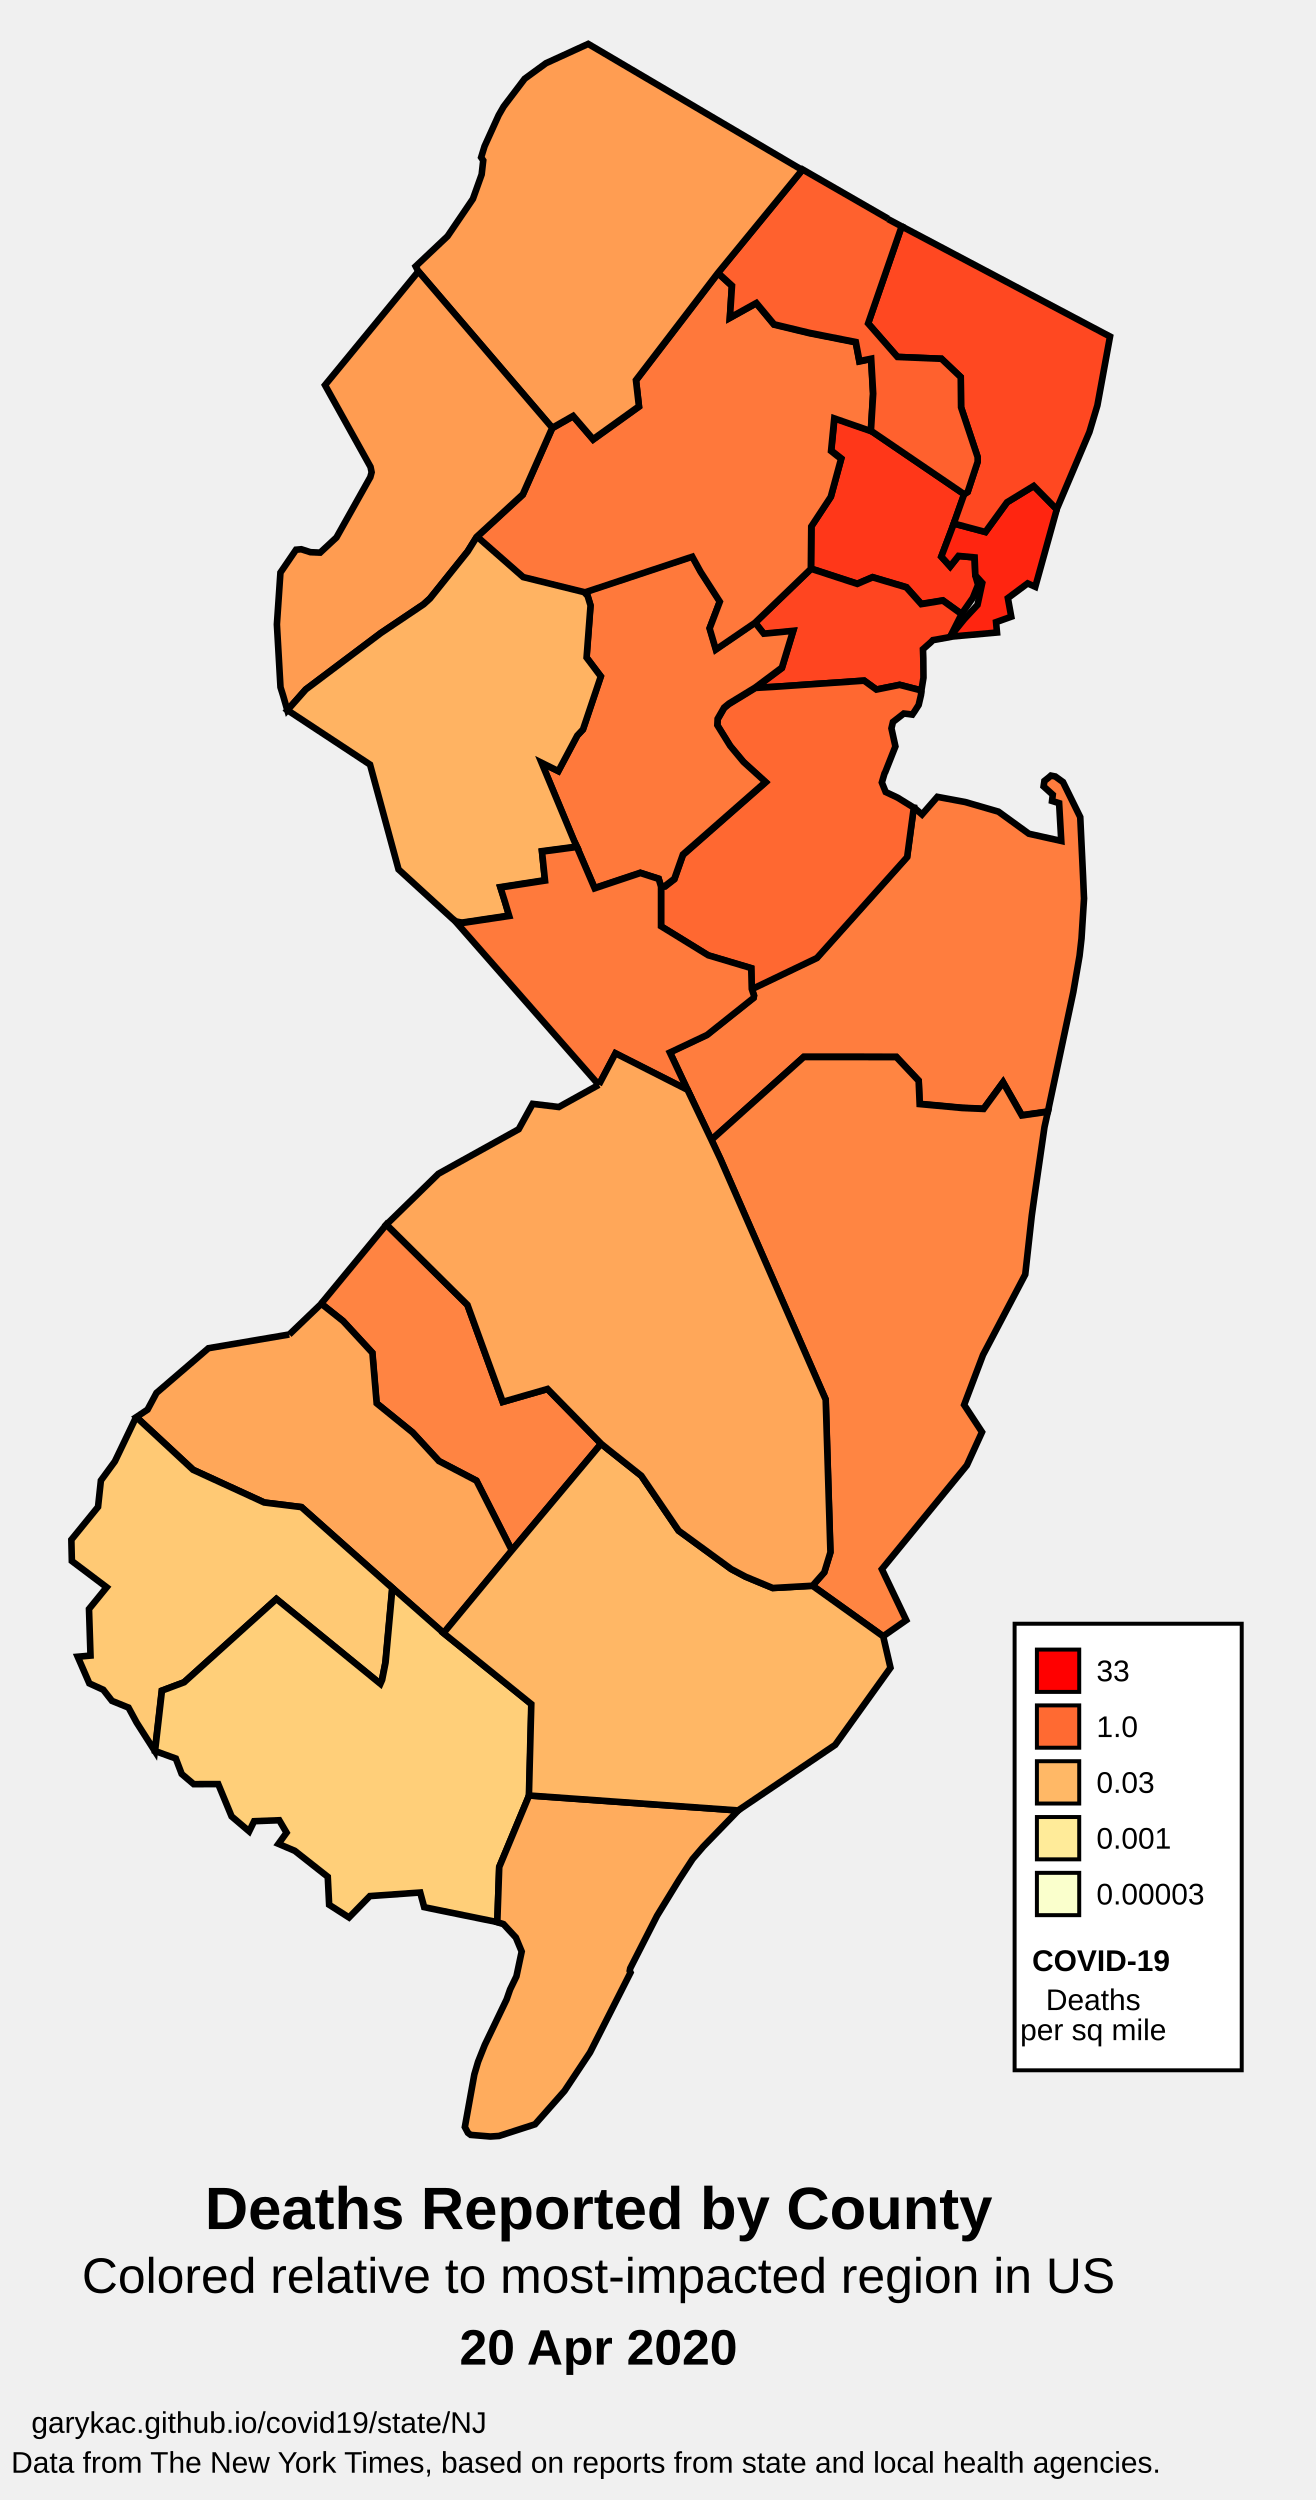
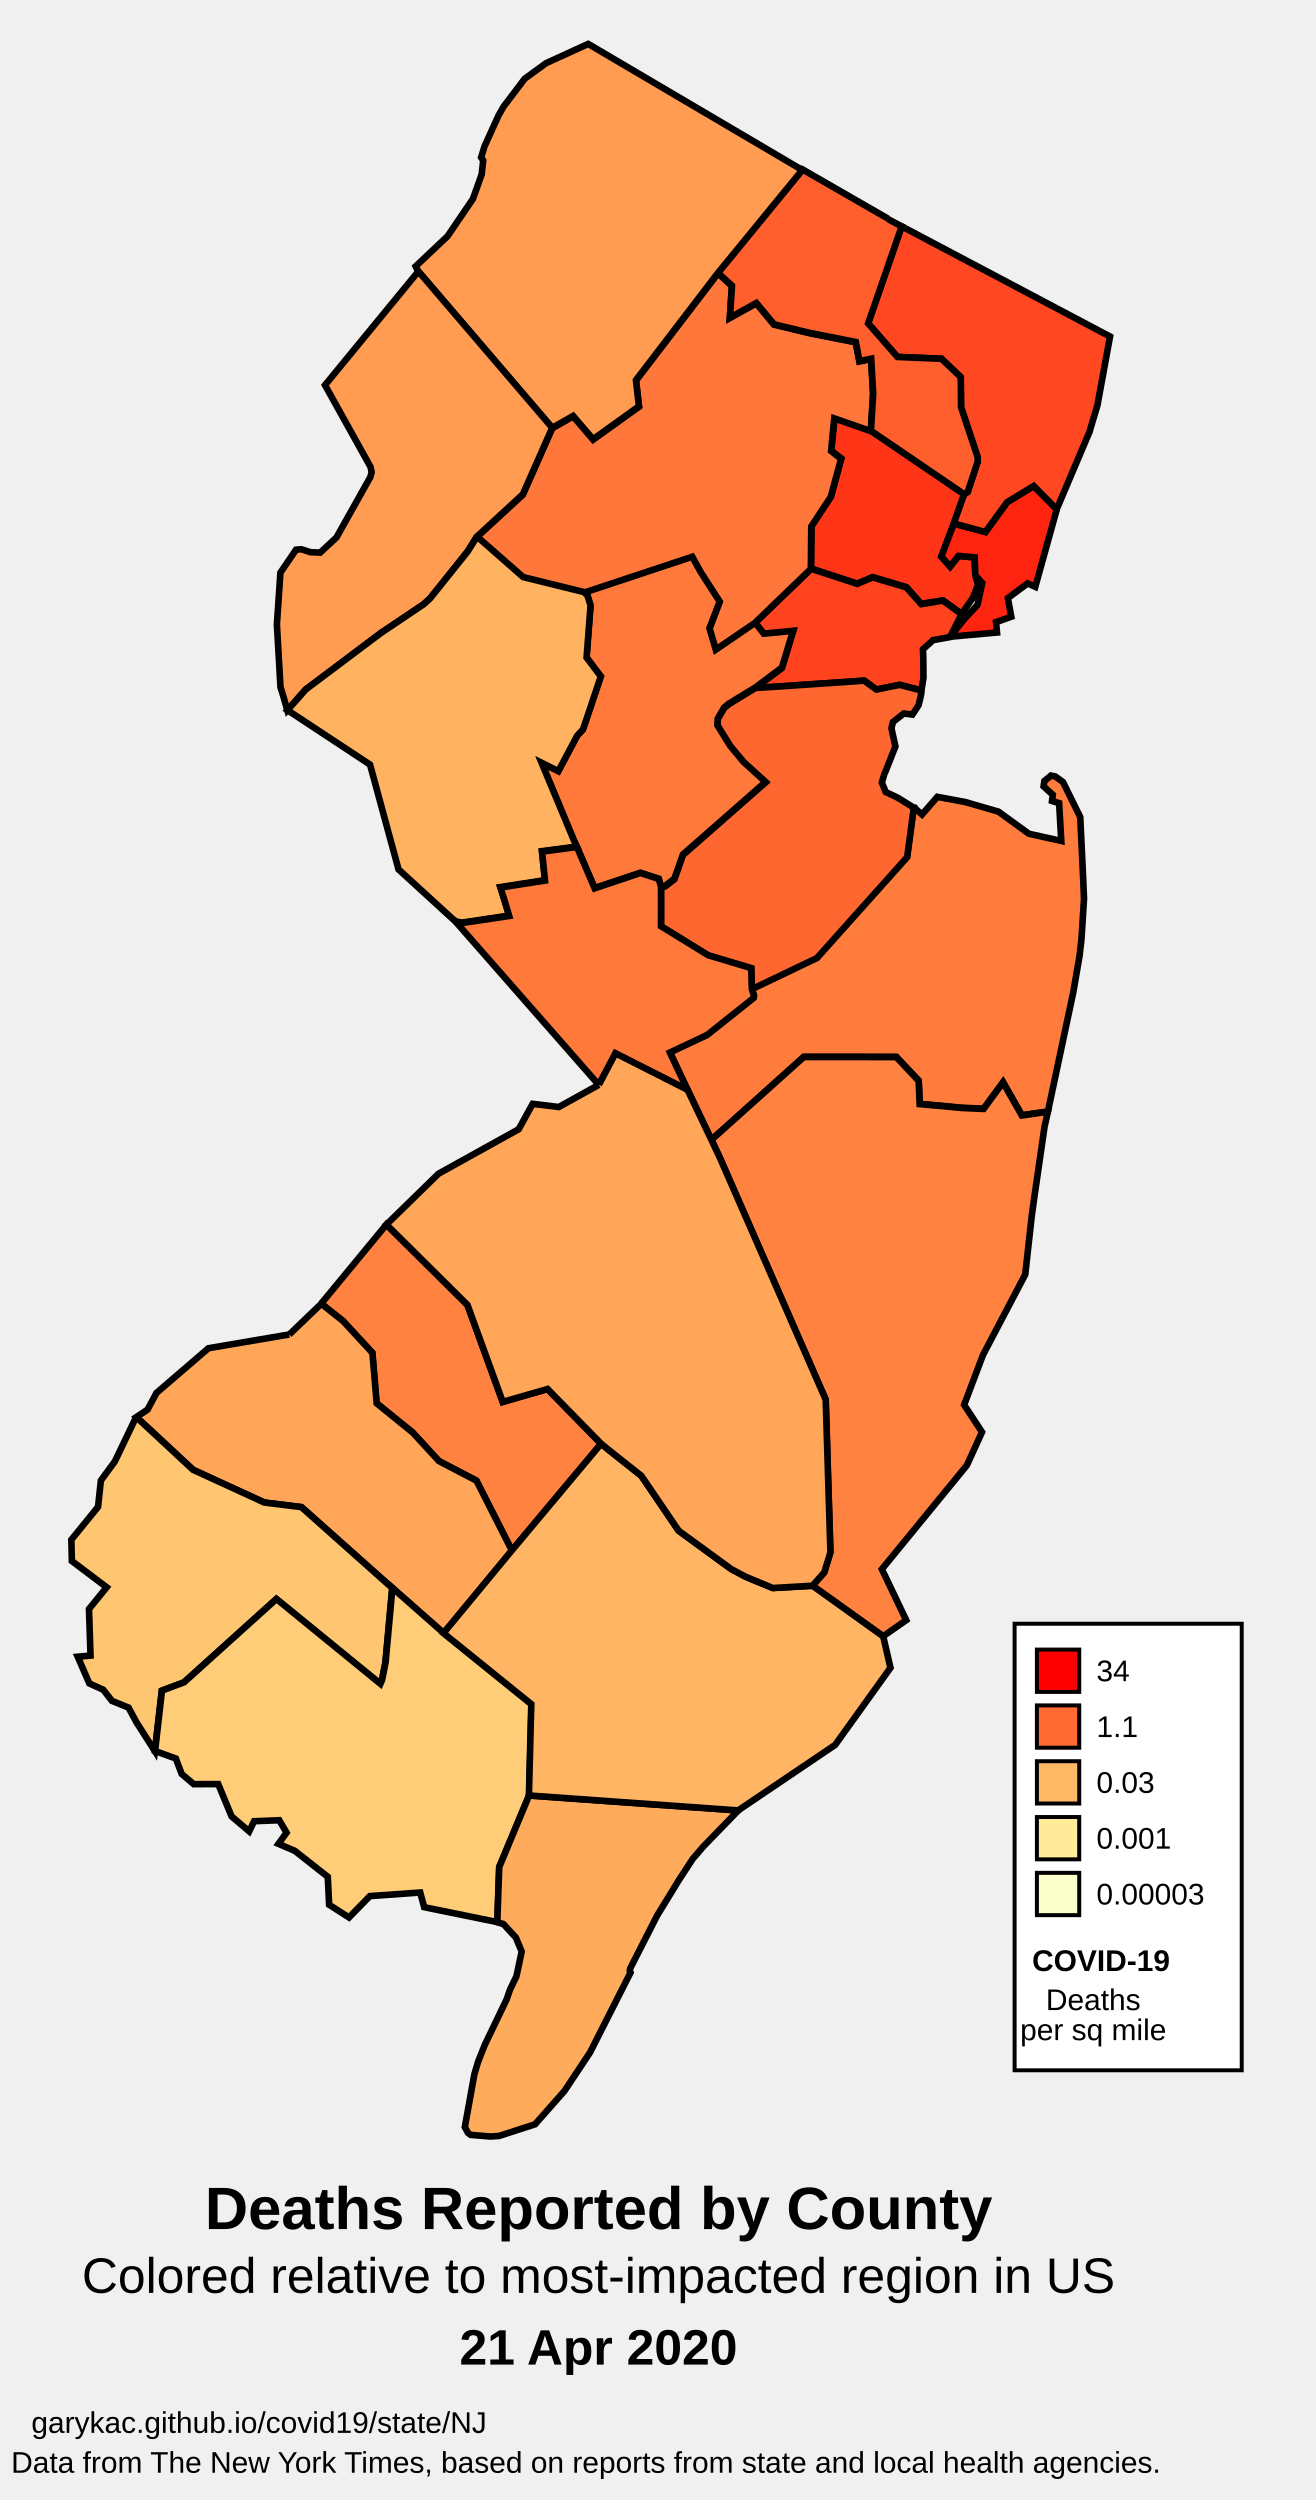
<svg xmlns="http://www.w3.org/2000/svg" width="330" height="627.07" version="1.0" id="svg2">
  <defs id="defs9439" />
  <style id="style6">
  #counties {fill:#d0d0d0;stroke:#000;stroke-width:.178;} 
  #borders {fill:none;stroke:#221e1f;stroke-width:.891;} 
  #separator {fill:none;stroke:#a9a9a9;stroke-width:2.318;}
  #legend-1 {fill:#ff0000;}
  #legend-2 {fill:#ff6a32;}
  #legend-3 {fill:#ffb866;}
  #legend-4 {fill:#ffeb99;}
  #legend-5 {fill:#faffcc;}
  #c34041 {fill:#ff9c51;}
-   #c34039 {fill:#ff4520;}
-   #c34019 {fill:#ffb362;}
-   #c34011 {fill:#ffcf79;}
-   #c34013 {fill:#ff3719;}
-   #c34015 {fill:#ffa759;}
-   #c34017 {fill:#ff2510;}
-   #c34009 {fill:#ffac5d;}
-   #c34003 {fill:#ff4821;}
-   #c34001 {fill:#ffb765;}
-   #c34007 {fill:#ff8442;}
-   #c34005 {fill:#ffa759;}
-   #c34021 {fill:#ff7a3c;}
-   #c34025 {fill:#ff7d3e;}
-   #c34037 {fill:#ff9d52;}
+   #c34039 {fill:#ff431e;}
+   #c34019 {fill:#ffb361;}
+   #c34011 {fill:#ffcc77;}
+   #c34013 {fill:#ff3517;}
+   #c34015 {fill:#ffa658;}
+   #c34017 {fill:#ff2410;}
+   #c34009 {fill:#ffab5c;}
+   #c34003 {fill:#ff4721;}
+   #c34001 {fill:#ffb563;}
+   #c34007 {fill:#ff8241;}
+   #c34005 {fill:#ffa658;}
+   #c34021 {fill:#ff793b;}
+   #c34025 {fill:#ff7c3d;}
+   #c34037 {fill:#ff9c51;}
  #c34035 {fill:#ff793b;}
-   #c34033 {fill:#ffc974;}
-   #c34031 {fill:#ff612e;}
-   #c34023 {fill:#ff6831;}
-   #c34027 {fill:#ff783b;}
-   #c34029 {fill:#ff8542;}
+   #c34033 {fill:#ffc671;}
+   #c34031 {fill:#ff5f2d;}
+   #c34023 {fill:#ff6731;}
+   #c34027 {fill:#ff773a;}
+   #c34029 {fill:#ff8241;}
 </style>
  <g id="layer1" style="display:inline" transform="translate(0,1.0703125e-5)">
    <g id="g10509" transform="translate(-622.3246,8.460373)">
      <rect y="398.82" x="876.817" height="112.008" width="56.966" id="rect10421" style="fill:#ffffff;fill-opacity:1;stroke:#000000;stroke-width:1;stroke-linecap:round;stroke-linejoin:miter;stroke-miterlimit:4;stroke-dasharray:none;stroke-dashoffset:0;stroke-opacity:1" />
      <rect y="405.301" x="882.409" height="10.615" width="10.615" id="legend-1" style="stroke:#000000;stroke-width:1" />
      <rect style="stroke:#000000;stroke-width:1" id="legend-2" width="10.615" height="10.615" x="882.409" y="419.301" />
      <rect y="433.301" x="882.409" height="10.615" width="10.615" id="legend-3" style="stroke:#000000;stroke-width:1" />
      <rect style="stroke:#000000;stroke-width:1" id="legend-4" width="10.615" height="10.615" x="882.409" y="447.301" />
      <rect y="461.301" x="882.409" height="10.615" width="10.615" id="legend-5" style="stroke:#000000;stroke-width:1" />
      <text id="text10456" y="413.239" x="897.338" style="font-style:normal;font-weight:normal;font-size:7.5px;line-height:125%;font-family:sans-serif;letter-spacing:0px;word-spacing:0px;fill:#000000;fill-opacity:1;stroke:none;stroke-width:1px;stroke-linecap:butt;stroke-linejoin:miter;stroke-opacity:1" xml:space="preserve">
-         <tspan style="font-style:normal;font-variant:normal;font-weight:normal;font-stretch:normal;font-family:Arial;-inkscape-font-specification:Arial" y="413.239" x="897.338" id="tspan10458">33</tspan>
+         <tspan style="font-style:normal;font-variant:normal;font-weight:normal;font-stretch:normal;font-family:Arial;-inkscape-font-specification:Arial" y="413.239" x="897.338" id="tspan10458">34</tspan>
      </text>
      <text xml:space="preserve" style="font-style:normal;font-weight:normal;font-size:7.5px;line-height:125%;font-family:sans-serif;letter-spacing:0px;word-spacing:0px;fill:#000000;fill-opacity:1;stroke:none;stroke-width:1px;stroke-linecap:butt;stroke-linejoin:miter;stroke-opacity:1" x="897.338" y="427.239" id="text10460">
-         <tspan id="tspan10462" x="897.338" y="427.239" style="font-style:normal;font-variant:normal;font-weight:normal;font-stretch:normal;font-family:Arial;-inkscape-font-specification:Arial">1.0</tspan>
+         <tspan id="tspan10462" x="897.338" y="427.239" style="font-style:normal;font-variant:normal;font-weight:normal;font-stretch:normal;font-family:Arial;-inkscape-font-specification:Arial">1.1</tspan>
      </text>
      <text id="text10464" y="441.239" x="897.338" style="font-style:normal;font-weight:normal;font-size:7.5px;line-height:125%;font-family:sans-serif;letter-spacing:0px;word-spacing:0px;fill:#000000;fill-opacity:1;stroke:none;stroke-width:1px;stroke-linecap:butt;stroke-linejoin:miter;stroke-opacity:1" xml:space="preserve">
        <tspan style="font-style:normal;font-variant:normal;font-weight:normal;font-stretch:normal;font-family:Arial;-inkscape-font-specification:Arial" y="441.239" x="897.338" id="tspan10466">0.03</tspan>
      </text>
      <text xml:space="preserve" style="font-style:normal;font-weight:normal;font-size:7.5px;line-height:125%;font-family:sans-serif;letter-spacing:0px;word-spacing:0px;fill:#000000;fill-opacity:1;stroke:none;stroke-width:1px;stroke-linecap:butt;stroke-linejoin:miter;stroke-opacity:1" x="897.338" y="455.239" id="text10468">
        <tspan id="tspan10470" x="897.338" y="455.239" style="font-style:normal;font-variant:normal;font-weight:normal;font-stretch:normal;font-family:Arial;-inkscape-font-specification:Arial">0.001</tspan>
      </text>
      <text id="text10472" y="469.239" x="897.338" style="font-style:normal;font-weight:normal;font-size:7.5px;line-height:125%;font-family:sans-serif;letter-spacing:0px;word-spacing:0px;fill:#000000;fill-opacity:1;stroke:none;stroke-width:1px;stroke-linecap:butt;stroke-linejoin:miter;stroke-opacity:1" xml:space="preserve">
        <tspan style="font-style:normal;font-variant:normal;font-weight:normal;font-stretch:normal;font-family:Arial;-inkscape-font-specification:Arial" y="469.239" x="897.338" id="tspan10474">0.00003</tspan>
      </text>
      <g transform="translate(0,-2.192453)" id="g10492">
        <text xml:space="preserve" style="font-style:normal;font-weight:normal;font-size:7.5px;line-height:125%;font-family:sans-serif;text-align:center;letter-spacing:0px;word-spacing:0px;text-anchor:middle;fill:#000000;fill-opacity:1;stroke:none;stroke-width:1px;stroke-linecap:butt;stroke-linejoin:miter;stroke-opacity:1" x="905.319" y="497.919" id="text10480">
          <tspan id="tspan10482" x="905.319" y="497.919" style="font-style:normal;font-variant:normal;font-weight:normal;font-stretch:normal;font-family:Arial;-inkscape-font-specification:Arial;text-align:center;text-anchor:middle">Deaths</tspan>
        </text>
        <text id="text10484" y="505.458" x="905.319" style="font-style:normal;font-weight:normal;font-size:7.5px;line-height:125%;font-family:sans-serif;text-align:center;letter-spacing:0px;word-spacing:0px;text-anchor:middle;fill:#000000;fill-opacity:1;stroke:none;stroke-width:1px;stroke-linecap:butt;stroke-linejoin:miter;stroke-opacity:1" xml:space="preserve">
          <tspan style="font-style:normal;font-variant:normal;font-weight:normal;font-stretch:normal;font-family:Arial;-inkscape-font-specification:Arial;text-align:center;text-anchor:middle" y="505.458" x="905.319" id="tspan10486">per sq mile</tspan>
        </text>
      </g>
      <text id="text10488" y="485.919" x="905.319" style="font-style:normal;font-weight:normal;font-size:7.5px;line-height:125%;font-family:sans-serif;text-align:center;letter-spacing:0px;word-spacing:0px;text-anchor:middle;fill:#000000;fill-opacity:1;stroke:none;stroke-width:1px;stroke-linecap:butt;stroke-linejoin:miter;stroke-opacity:1" xml:space="preserve">
        <tspan style="font-style:normal;font-variant:normal;font-weight:bold;font-stretch:normal;font-family:Arial;-inkscape-font-specification:'Arial Bold';text-align:center;text-anchor:middle" y="485.919" x="905.319" id="tspan10490">COVID-19</tspan>
      </text>
    </g>
    <text xml:space="preserve" style="font-style:normal;font-weight:normal;font-size:7.5px;line-height:125%;font-family:sans-serif;text-align:center;letter-spacing:0px;word-spacing:0px;text-anchor:middle;fill:#000000;fill-opacity:1;stroke:none;stroke-width:1px;stroke-linecap:butt;stroke-linejoin:miter;stroke-opacity:1" x="151.849" y="620.237" id="text10498">
      <tspan id="tspan10500" x="151.849" y="620.237" style="font-style:normal;font-variant:normal;font-weight:normal;font-stretch:normal;font-family:Arial;-inkscape-font-specification:Arial;text-align:center;text-anchor:middle">Data from The New York Times, based on reports from state and local health agencies.</tspan>
    </text>
    <g id="g10510" transform="translate(-504.6264,0.4679467)">
      <text xml:space="preserve" style="font-style:normal;font-weight:normal;font-size:7.5px;line-height:125%;font-family:sans-serif;text-align:center;letter-spacing:0px;word-spacing:0px;text-anchor:middle;fill:#000000;fill-opacity:1;stroke:none;stroke-width:1px;stroke-linecap:butt;stroke-linejoin:miter;stroke-opacity:1" x="661.613" y="558.64" id="text10502">
        <tspan id="tspan10504" x="661.613" y="558.64" style="font-style:normal;font-variant:normal;font-weight:bold;font-stretch:normal;font-size:15px;font-family:Arial;-inkscape-font-specification:'Arial Bold';text-align:center;text-anchor:middle">Deaths Reported by County</tspan>
      </text>
      <text id="text10506" y="574.64" x="661.57" style="font-style:normal;font-weight:normal;font-size:7.5px;line-height:125%;font-family:sans-serif;text-align:center;letter-spacing:0px;word-spacing:0px;text-anchor:middle;fill:#000000;fill-opacity:1;stroke:none;stroke-width:1px;stroke-linecap:butt;stroke-linejoin:miter;stroke-opacity:1" xml:space="preserve">
        <tspan style="font-style:normal;font-variant:normal;font-weight:normal;font-stretch:normal;font-size:12.5px;font-family:Arial;-inkscape-font-specification:Arial;text-align:center;text-anchor:middle" y="574.64" x="661.57" id="tspan10508">Colored relative to most-impacted region in US</tspan>
      </text>
      <text xml:space="preserve" style="font-style:normal;font-weight:normal;font-size:7.5px;line-height:125%;font-family:sans-serif;text-align:center;letter-spacing:0px;word-spacing:0px;text-anchor:middle;fill:#000000;fill-opacity:1;stroke:none;stroke-width:1px;stroke-linecap:butt;stroke-linejoin:miter;stroke-opacity:1" x="661.57" y="592.64" id="text10536">
-         <tspan id="tspan10538" x="661.57" y="592.64" style="font-style:normal;font-variant:normal;font-weight:bold;font-stretch:normal;font-size:12.5px;font-family:Arial;-inkscape-font-specification:'Arial Bold';text-align:center;text-anchor:middle">20 Apr 2020</tspan>
+         <tspan id="tspan10538" x="661.57" y="592.64" style="font-style:normal;font-variant:normal;font-weight:bold;font-stretch:normal;font-size:12.5px;font-family:Arial;-inkscape-font-specification:'Arial Bold';text-align:center;text-anchor:middle">21 Apr 2020</tspan>
      </text>
    </g>
    <text id="text10516" y="610.237" x="7.866" style="font-style:normal;font-weight:normal;font-size:7.5px;line-height:125%;font-family:sans-serif;text-align:end;letter-spacing:0px;word-spacing:0px;text-anchor:end;fill:#000000;fill-opacity:1;stroke:none;stroke-width:1px;stroke-linecap:butt;stroke-linejoin:miter;stroke-opacity:1" xml:space="preserve">
      <tspan style="font-style:normal;font-variant:normal;font-weight:normal;font-stretch:normal;font-family:Arial;-inkscape-font-specification:Arial;text-align:start;text-anchor:start" y="610.237" x="7.866" id="tspan10518">garykac.github.io/covid19/state/NJ</tspan>
    </text>
  </g>
  <g id="layer2" style="display:inline;fill:#fff;stroke:#000;stroke-width:.178;" transform="translate(0,1.0703125e-5)">
    <g id="g25761" transform="matrix(9.136597,1.812447,-1.812447,9.136597,-7596.108,-3365.373)">
      <path id="c34025" d="m 898.58,212.247 0.259,0.148 0.313,-0.546 0.762,-0.009 0.929,0.08 0.919,0.424 0.894,0.021 -0.255,-0.987 -0.198,-0.021 -0.014,-0.169 -0.286,-0.171 -0.007,-0.149 0.089,-0.105 0.055,-0.07 0.121,0 0.232,0.107 0.639,0.835 0.385,1.55 0.13,0.535 0.011,0.04 0.144,1.075 0.039,0.467 0.025,0.99 -0.045,3.287 -0.669,0.236 -0.669,-0.774 -0.374,0.802 -0.571,0.088 -1.144,0.119 -0.148,-0.609 -0.715,-0.51 -2.444,0.483 -2.007,2.676 -0.893,-1.196 -0.665,-0.901 0.891,-0.659 1.034,-1.221 0,-0.06 -0.095,-0.168 1.559,-1.166 1.854,-3.136 -0.084,-1.347" style="stroke:#000" />
      <path id="c34029" d="m 894.98,222.097 2.007,-2.676 2.444,-0.483 0.715,0.51 0.148,0.609 1.144,-0.119 0.571,-0.088 0.374,-0.802 0.669,0.774 0.669,-0.235 -0.009,0.426 0.098,1.879 0.03,0.523 0.136,1.59 -0.694,2.345 -0.237,1.418 0.615,0.626 -0.226,0.956 -1.701,3.19 0.91,1.219 -0.524,0.546 -2.134,-0.967 0.241,-0.415 0.057,-0.562 -0.925,-4.009 -4.042,-5.804 -0.337,-0.458" style="stroke:#000" />
      <path id="c34013" d="m 895.48,202.527 2.797,1.189 -0.121,0.829 -0.158,0.939 0.285,0.213 0.165,-0.321 0.434,-0.045 0.112,0.469 0.122,0.237 -0.07,0.371 -0.211,0.481 -0.566,-0.259 -0.552,0.206 -0.482,-0.364 -0.945,-0.088 -0.37,0.253 -1.3,-0.157 -0.211,-1.122 0.359,-0.884 0.074,-1.059 -0.306,-0.156 -0.086,-0.878 1.032,0.144" style="stroke:#000" />
      <path id="c34039" d="m 894.62,206.487 1.3,0.157 0.37,-0.253 0.945,0.088 0.482,0.364 0.552,-0.206 0.566,0.259 -0.186,0.666 -0.356,0.141 -0.08,0.03 -0.039,0.06 -0.176,0.232 0.056,0.236 0.107,0.515 0.012,0.346 -0.604,-0.034 -0.589,0.246 -0.371,-0.171 -2.349,0.636 -0.483,0.125 0.595,-0.661 0.103,-1.03 -0.758,0.228 -0.293,-0.251 1.196,-1.719" style="stroke:#000" />
      <path id="c34017" d="m 900.8,203.627 -0.162,2.161 -0.22,-0.05 -0.445,0.492 0.187,0.474 -0.373,0.223 0.079,0.269 -1.218,0.357 0.287,-0.545 0.272,-0.441 0.01,-0.602 -0.223,-0.167 -0.112,-0.469 -0.434,0.045 -0.165,0.321 -0.285,-0.213 0.158,-0.939 0.88,0.058 0.415,-0.899 0.62,-0.571 0.729,0.496" style="stroke:#000" />
      <path id="c34003" d="m 895.22,196.967 6.081,1.819 0.027,1.884 -0.071,0.747 -0.46,2.211 -0.729,-0.496 -0.62,0.571 -0.415,0.899 -0.88,-0.058 0.121,-0.829 0.08,-0.08 0.105,-0.85 -0.025,-0.122 -0.699,-1.228 -0.166,-0.795 -0.605,-0.384 -1.173,0.182 -0.95,-0.732 0.378,-2.739" style="stroke:#000" />
      <path id="c34023" d="m 898.17,209.117 0.016,0.129 -0.009,0.273 -0.076,0.195 -0.041,0.094 -0.112,0.006 -0.119,0.01 -0.242,0.28 -0.007,0.176 0.2,0.457 -0.135,0.737 -0.011,0.03 -0.023,0.257 0.151,0.231 0.343,0.086 0.471,0.176 0.01,0 0.084,1.347 -1.854,3.136 -1.559,1.166 -0.124,-0.548 -1.204,-0.114 -1.398,-0.52 -0.207,-1.046 0.105,-0.03 0.209,-0.241 0.099,-0.686 1.802,-2.349 -0.687,-0.414 -0.435,-0.353 -0.449,-0.481 -0.025,-0.168 0.112,-0.331 0.105,-0.129 0.617,-0.568 0.483,-0.125 2.349,-0.636 0.371,0.171 0.589,-0.246 0.604,0.034" style="stroke:#000" />
      <path id="c34035" d="m 893.42,208.197 0.293,0.251 0.758,-0.228 -0.103,1.03 -0.595,0.661 -0.617,0.568 -0.105,0.129 -0.112,0.331 0.025,0.168 0.449,0.481 0.435,0.353 0.687,0.414 -1.802,2.349 -0.099,0.686 -0.209,0.241 -0.105,0.03 -0.102,-0.191 -0.515,-0.06 -1.127,0.644 -0.69,-1.004 -0.107,-0.144 -1.263,-1.884 0.487,0.132 0.313,-1.038 0.119,-0.191 0.193,-1.494 -0.475,-0.424 -0.168,-1.395 -0.128,-0.24 -0.112,-0.08 2.676,-1.519 0.299,0.356 0.664,0.688 -0.129,0.761 0.275,0.524 0.891,-0.909" style="stroke:#000" />
      <path id="c34027" d="m 890.61,199.167 0.438,0.266 0.113,0.856 0.621,-0.526 0.58,0.47 0.98,0.04 1.272,0 0.196,0.485 0.297,-0.125 0.236,0.911 0.135,0.993 -1.032,-0.144 0.086,0.878 0.306,0.156 -0.074,1.059 -0.359,0.884 0.211,1.122 -1.196,1.719 -0.891,0.909 -0.275,-0.524 0.129,-0.761 -0.664,-0.688 -0.299,-0.356 -2.676,1.519 -1.688,-0.078 -1.431,-0.828 0.994,-1.361 0.429,-1.911 0.491,-0.425 0.65,0.51 1.038,-1.109 -0.216,-0.676 1.599,-3.251" style="stroke:#000" />
      <path id="c34031" d="m 894.82,196.847 0.401,0.121 -0.378,2.739 0.95,0.732 1.173,-0.182 0.605,0.384 0.166,0.795 0.699,1.228 0.025,0.122 -0.105,0.85 -0.08,0.08 -2.797,-1.189 -0.135,-0.993 -0.236,-0.911 -0.297,0.125 -0.196,-0.485 -1.272,0 -0.98,-0.04 -0.58,-0.47 -0.621,0.526 -0.113,-0.856 -0.438,-0.266 1.694,-3.173 2.516,0.852" style="stroke:#000" />
      <path id="c34037" d="m 892.3,195.997 -1.694,3.173 -1.599,3.251 0.216,0.676 -1.038,1.109 -0.65,-0.51 -0.491,0.425 -4.356,-3.432 -0.096,-0.119 0.685,-0.963 0.474,-1.118 0.103,-0.692 -0.032,-0.378 -0.071,-0.07 0.032,-0.313 0.209,-0.892 0.087,-0.257 0.41,-0.843 0.481,-0.522 1.014,-0.731 6.315,2.209" style="stroke:#000" />
      <path id="c34041" d="m 882.69,200.687 4.356,3.432 -0.429,1.911 -0.994,1.361 -0.166,0.44 -0.749,1.439 -0.137,0.185 -0.979,0.983 -1.688,1.884 -0.376,0.644 -0.187,-0.362 -0.114,-0.209 -0.424,-1.64 -0.178,-1.387 0.292,-0.686 0.136,-0.04 0.257,0.03 0.26,-0.04 0.351,-0.486 0.578,-1.771 0.009,-0.135 -0.057,-0.136 -1.631,-1.922 1.872,-3.496" style="stroke:#000" />
      <path id="c34019" d="m 885.63,207.387 1.431,0.828 1.688,0.078 0.112,0.08 0.128,0.24 0.168,1.395 0.475,0.424 -0.193,1.494 -0.119,0.191 -0.313,1.038 -0.487,-0.132 1.263,1.884 0.107,0.144 -0.896,0.304 0.231,0.75 -1.141,0.416 0.179,0.327 0.201,0.379 -1.211,0.435 -0.168,0 -0.114,-0.06 -1.671,-1.013 -1.302,-2.619 -2.466,-1.005 0.376,-0.644 1.688,-1.884 0.979,-0.983 0.137,-0.185 0.749,-1.439 0.166,-0.44" style="stroke:#000" />
      <path id="c34021" d="m 889.89,215.057 0.69,1.004 1.127,-0.644 0.515,0.06 0.102,0.191 0.207,1.046 1.398,0.52 1.204,0.114 0.124,0.548 0.095,0.168 0,0.06 -1.034,1.221 -0.891,0.659 0.665,0.901 -2.096,-0.588 -0.273,0.918 -4.636,-3.561 0.168,0 1.211,-0.435 -0.201,-0.379 -0.179,-0.327 1.141,-0.416 -0.231,-0.75 0.896,-0.304" style="stroke:#000" />
      <path id="c34007" d="m 885.53,228.467 1.309,-2.433 2.562,1.698 1.44,2.377 1.115,-0.576 1.705,1.167 -1.801,3.288 -1.304,-1.662 -1.094,-0.321 -0.843,-0.617 -1.105,-0.583 -0.377,-1.311 -0.94,-0.685 -0.667,-0.344" style="stroke:#000" />
      <path id="c34015" d="m 884.85,229.447 0.686,-0.981 0.667,0.344 0.94,0.685 0.377,1.311 1.105,0.583 0.843,0.617 1.094,0.321 1.304,1.662 -1.371,2.54 -1.592,-0.925 -2.823,-1.661 -1.006,0.073 -2.052,-0.491 -1.777,-1.097 0.256,-0.255 0.149,-0.489 1.138,-1.452 2.061,-0.786" style="stroke:#000" />
      <path id="c34033" d="m 881.24,232.427 1.777,1.097 2.052,0.491 1.006,-0.073 2.823,1.661 0.21,2.007 0,0.476 -0.025,0.113 -3.19,-1.696 -2.002,2.684 -0.542,0.336 0.134,1.632 -0.632,-0.66 -0.291,-0.351 -0.473,-0.091 -0.287,-0.248 -0.402,-0.095 -0.447,-0.644 0.332,-0.097 -0.284,-1.223 0.353,-0.666 -1.057,-0.511 -0.125,-0.56 0.533,-1.007 -0.063,-0.712 0.269,-0.578 0.329,-1.282" style="stroke:#000" />
      <path id="c34011" d="m 893.6,240.367 -0.413,2.044 0.238,1.466 -2.01,-0.011 -0.182,-0.367 -1.311,0.359 -0.439,0.674 -0.591,-0.232 -0.183,-0.731 -1.006,-0.513 -0.469,-0.099 0.155,-0.338 -0.258,-0.29 -0.658,0.157 -0.078,0.294 -0.543,-0.303 -0.522,-0.783 -0.648,0.13 -0.37,-0.206 -0.236,-0.377 -0.588,-0.09 -0.134,-1.632 0.542,-0.336 2.002,-2.684 3.19,1.696 0.025,-0.113 0,-0.476 -0.21,-2.007 1.592,0.925 2.692,1.415 0.416,2.426" style="stroke:#000" />
      <path id="c34009" d="m 893.6,240.367 5.604,-0.701 -0.733,1.134 -0.218,0.387 -0.248,0.617 -0.394,1.067 -0.433,1.53 0,0.07 0.007,0.01 0.023,0.03 -0.651,2.323 -0.472,1.148 -0.604,1.038 -0.891,0.497 -0.225,0.06 -0.53,0.06 -0.082,-0.04 -0.112,-0.137 -0.025,-1.437 0.032,-0.355 0.089,-0.481 0.339,-1.318 0.039,-0.28 0.099,-0.38 0.009,-0.682 -0.227,-0.339 -0.396,-0.289 -0.175,-0.02 -0.238,-1.466 0.413,-2.044" style="stroke:#000" />
      <path id="c34001" d="m 902.12,234.307 0.357,0.792 -1.056,2.326 -2.221,2.241 -5.604,0.701 -0.416,-2.426 -2.692,-1.415 1.371,-2.54 1.801,-3.288 0.242,0.128 0.986,0.507 1.273,1.255 1.59,0.738 0.426,0.128 0.77,0.154 1.038,-0.268 2.134,0.967" style="stroke:#000" />
      <path id="c34005" d="m 891.72,221.227 0.273,-0.918 2.096,0.588 0.893,1.196 0.337,0.458 4.042,5.804 0.925,4.009 -0.057,0.562 -0.241,0.415 -1.038,0.268 -0.77,-0.154 -0.426,-0.128 -1.59,-0.738 -1.273,-1.255 -0.986,-0.507 -0.242,-0.128 -1.705,-1.167 -1.115,0.576 -1.44,-2.377 -2.562,-1.698 1.109,-1.616 1.885,-1.595 0.236,-0.743 0.707,-0.054 0.942,-0.797" style="stroke:#000" />
    </g>
  </g>
</svg>
